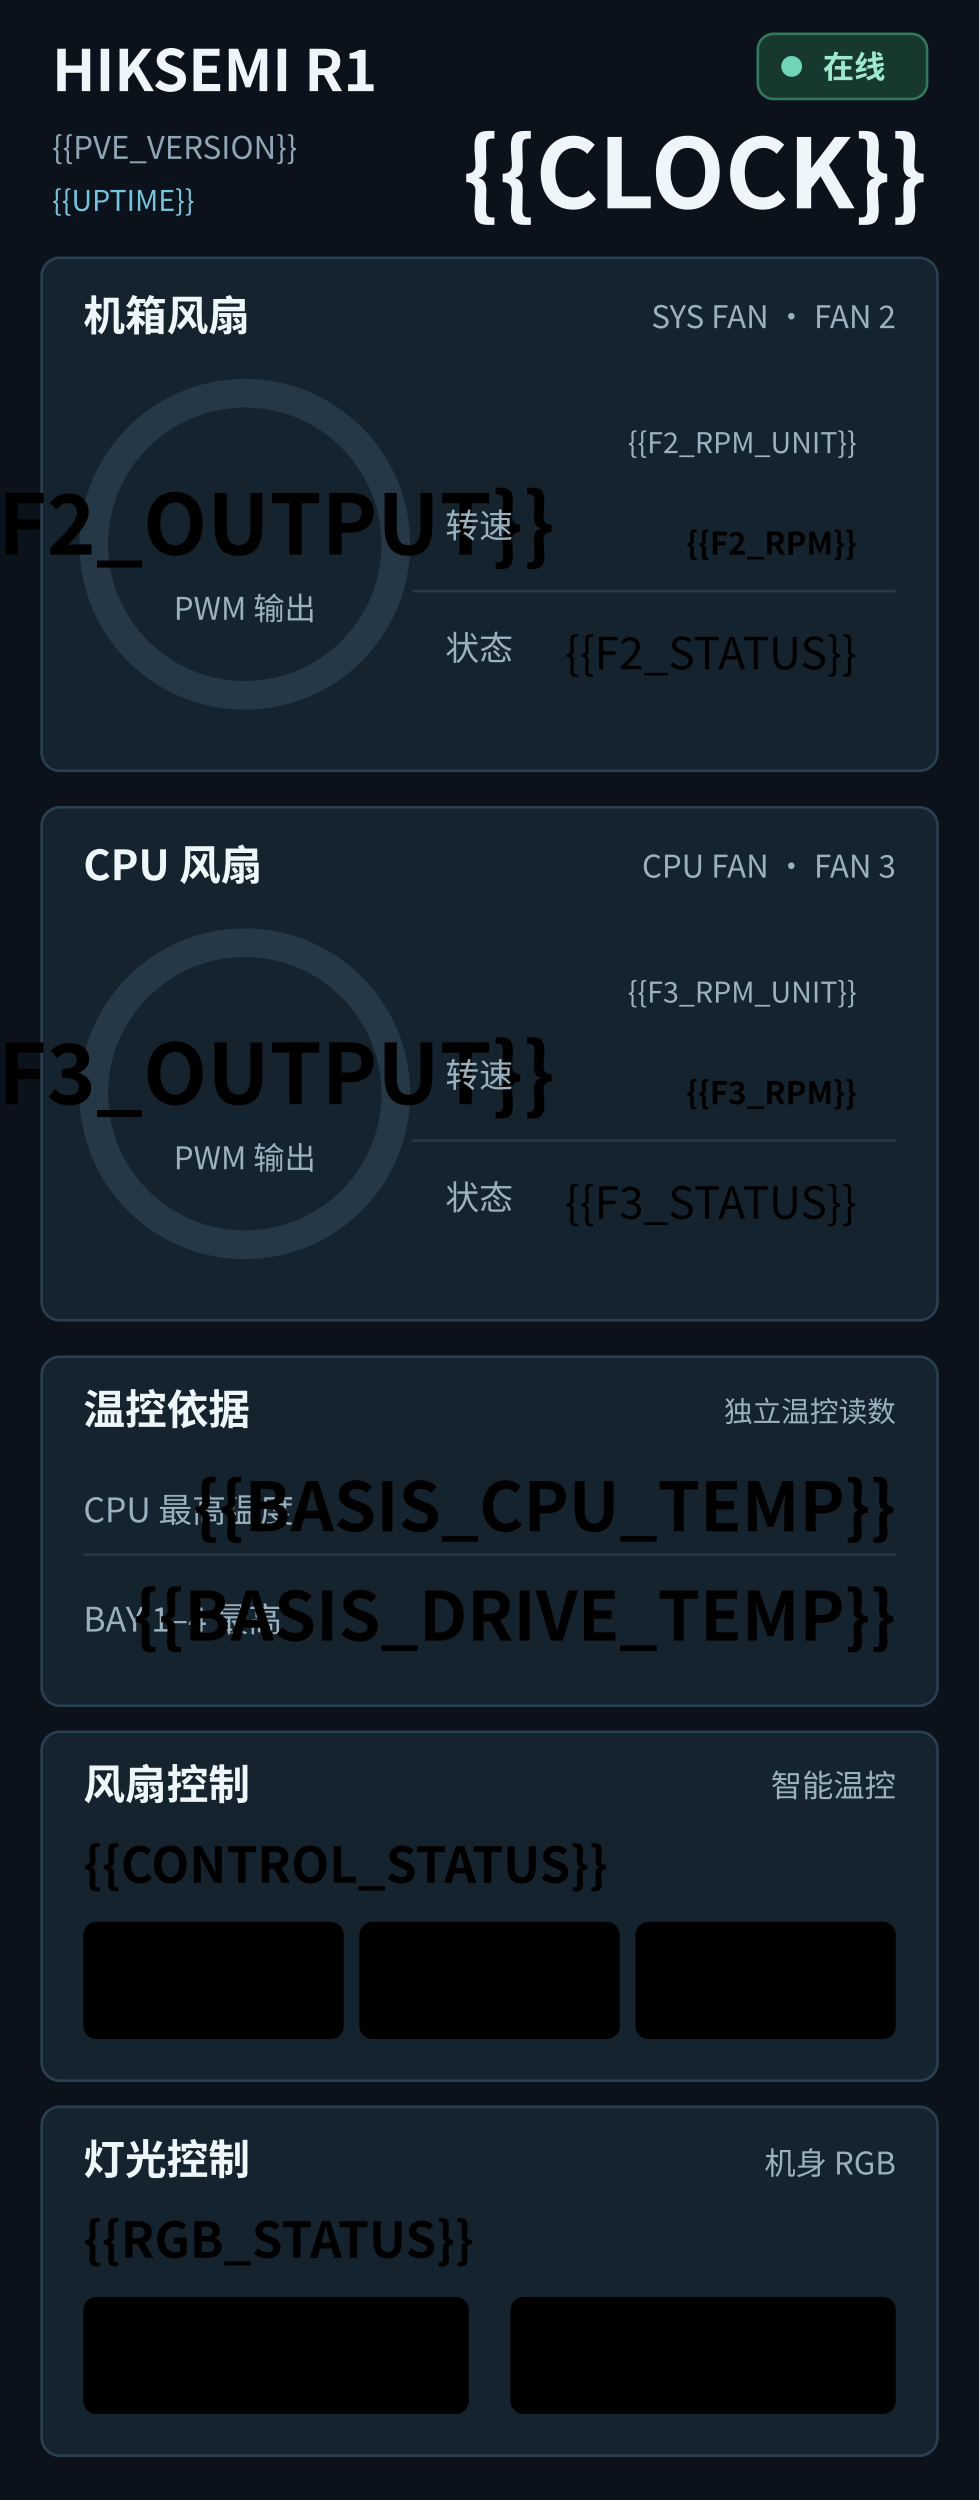
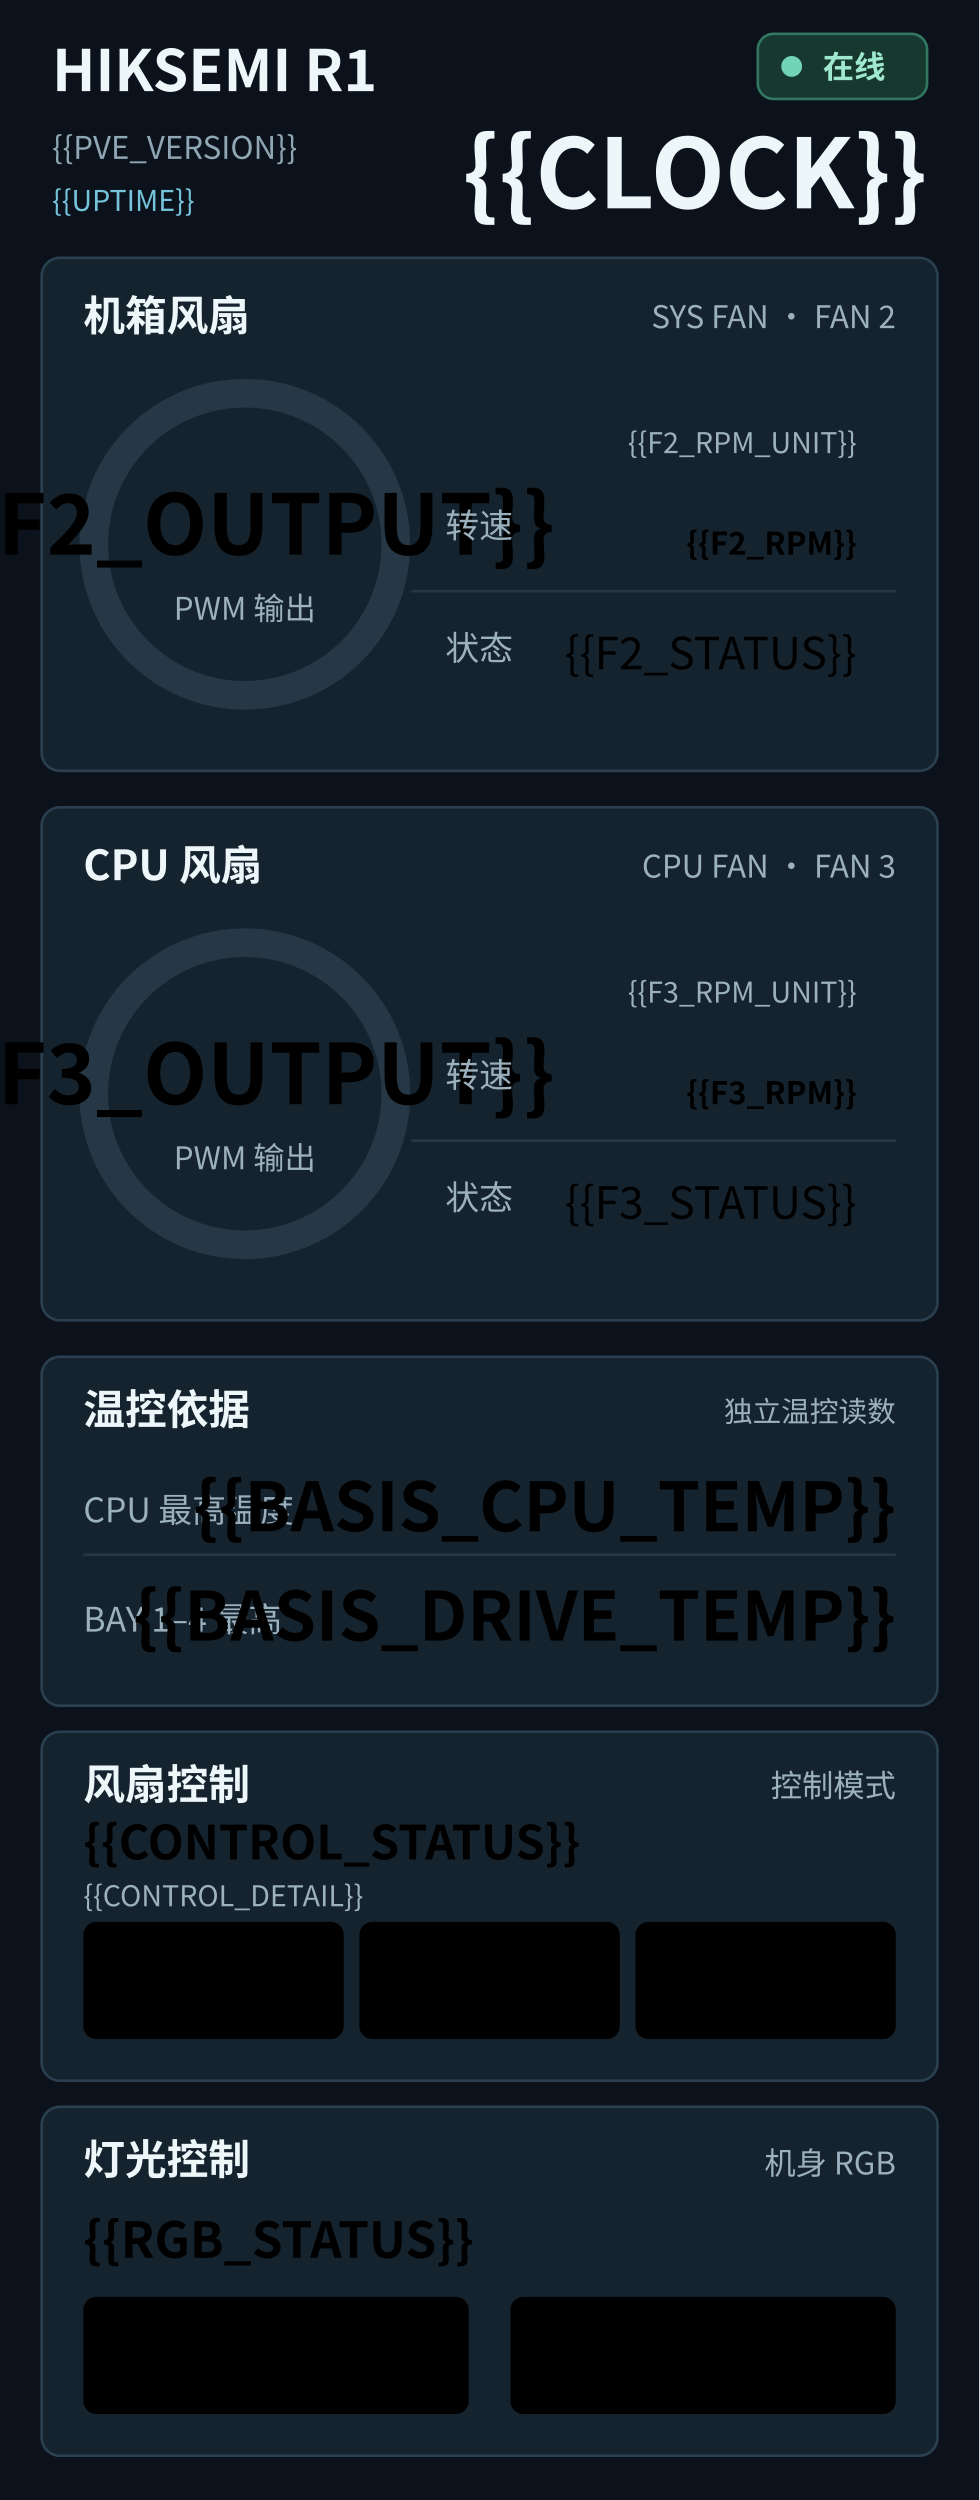
<svg xmlns="http://www.w3.org/2000/svg" width="376" height="960" viewBox="0 0 376 960">
  <rect width="376" height="960" fill="#0b121b" />
  <g font-family="PingFang SC, Noto Sans CJK SC, Arial, sans-serif">
    <text x="20" y="35" fill="#edf6f8" font-size="22" font-weight="700">HIKSEMI R1</text>
    <text x="20" y="61" fill="#8fa6b4" font-size="12">{{PVE_VERSION}}</text>
    <text x="20" y="81" fill="#75c4dc" font-size="11">{{UPTIME}}</text>
    <rect x="291" y="13" width="65" height="25" rx="6" fill="#17382f" stroke="#327861" stroke-width="1" />
    <circle cx="304" cy="25.5" r="4" fill="#71d4b7" />
    <text x="316" y="30" fill="#9ee8ce" font-size="12" font-weight="600">在线</text>
    <text x="356" y="80" fill="#edf6f8" font-size="37" font-weight="700" text-anchor="end">{{CLOCK}}</text>
    <rect x="16" y="99" width="344" height="197" rx="7" fill="#15232e" stroke="#2a4050" />
    <text x="32" y="127" fill="#edf6f8" font-size="16" font-weight="700">机箱风扇</text>
    <text x="344" y="126" fill="#9bb1be" font-size="12" text-anchor="end">SYS FAN · FAN 2</text>
    <circle cx="94" cy="209" r="58" fill="none" stroke="#263845" stroke-width="11" />
    <circle cx="94" cy="209" r="58" fill="none" stroke="{{F2_ARC_COLOR}}" stroke-width="11" stroke-linecap="round" stroke-dasharray="{{F2_ARC}} 364" transform="rotate(-90 94 209)" />
    <text x="94" y="213" fill="{{F2_OUTPUT_COLOR}}" font-size="32" font-weight="700" text-anchor="middle">{{F2_OUTPUT}}</text>
    <text x="94" y="238" fill="#9bb1be" font-size="12" text-anchor="middle">PWM 输出</text>
    <text x="171" y="202" fill="#9bb1be" font-size="13" dominant-baseline="middle">转速</text>
    <text x="329" y="174" fill="#9bb1be" font-size="11" text-anchor="end">{{F2_RPM_UNIT}}</text>
    <text x="329" y="213" fill="{{F2_RPM_COLOR}}" font-size="{{F2_RPM_FONT}}" font-weight="700" text-anchor="end">{{F2_RPM}}</text>
    <line x1="158" y1="227" x2="344" y2="227" stroke="#3a5260" stroke-opacity="0.45" stroke-width="1" />
    <text x="171" y="249" fill="#9bb1be" font-size="13" dominant-baseline="middle">状态</text>
    <text x="329" y="257" fill="{{F2_STATUS_COLOR}}" font-size="17" text-anchor="end">{{F2_STATUS}}</text>
    <rect x="16" y="310" width="344" height="197" rx="7" fill="#15232e" stroke="#2a4050" />
    <text x="32" y="338" fill="#edf6f8" font-size="16" font-weight="700">CPU 风扇</text>
    <text x="344" y="337" fill="#9bb1be" font-size="12" text-anchor="end">CPU FAN · FAN 3</text>
    <circle cx="94" cy="420" r="58" fill="none" stroke="#263845" stroke-width="11" />
    <circle cx="94" cy="420" r="58" fill="none" stroke="{{F3_ARC_COLOR}}" stroke-width="11" stroke-linecap="round" stroke-dasharray="{{F3_ARC}} 364" transform="rotate(-90 94 420)" />
    <text x="94" y="424" fill="{{F3_OUTPUT_COLOR}}" font-size="32" font-weight="700" text-anchor="middle">{{F3_OUTPUT}}</text>
    <text x="94" y="449" fill="#9bb1be" font-size="12" text-anchor="middle">PWM 输出</text>
    <text x="171" y="413" fill="#9bb1be" font-size="13" dominant-baseline="middle">转速</text>
    <text x="329" y="385" fill="#9bb1be" font-size="11" text-anchor="end">{{F3_RPM_UNIT}}</text>
    <text x="329" y="424" fill="{{F3_RPM_COLOR}}" font-size="{{F3_RPM_FONT}}" font-weight="700" text-anchor="end">{{F3_RPM}}</text>
    <line x1="158" y1="438" x2="344" y2="438" stroke="#3a5260" stroke-opacity="0.45" stroke-width="1" />
    <text x="171" y="460" fill="#9bb1be" font-size="13" dominant-baseline="middle">状态</text>
    <text x="329" y="468" fill="{{F3_STATUS_COLOR}}" font-size="17" text-anchor="end">{{F3_STATUS}}</text>
    <rect x="16" y="521" width="344" height="134" rx="7" fill="#15232e" stroke="#2a4050" />
    <text x="32" y="547" fill="#edf6f8" font-size="16" font-weight="700">温控依据</text>
    <text x="344" y="546" fill="#9bb1be" font-size="11" text-anchor="end">独立温控读数</text>
    <text x="32" y="580" fill="#9bb1be" font-size="13" dominant-baseline="middle">CPU 最高温度</text>
    <text x="344" y="588" fill="{{BASIS_CPU_COLOR}}" font-size="26" font-weight="700" text-anchor="end">{{BASIS_CPU_TEMP}}</text>
    <line x1="32" y1="597" x2="344" y2="597" stroke="#3a5260" stroke-opacity="0.45" stroke-width="1" />
    <text x="32" y="622" fill="#9bb1be" font-size="13" dominant-baseline="middle">BAY 1–4 最高</text>
    <text x="344" y="630" fill="{{BASIS_DRIVE_COLOR}}" font-size="26" font-weight="700" text-anchor="end">{{BASIS_DRIVE_TEMP}}</text>
    <rect x="16" y="665" width="344" height="134" rx="7" fill="#15232e" stroke="#2a4050" />
    <text x="32" y="691" fill="#edf6f8" font-size="16" font-weight="700">风扇控制</text>
-     <text x="344" y="690" fill="#9bb1be" font-size="12" text-anchor="end">智能温控</text>
-     <text x="32" y="723" fill="{{CONTROL_COLOR}}" font-size="19" font-weight="700">{{CONTROL_STATUS}}</text>
+     <text x="344" y="690" fill="#9bb1be" font-size="12" text-anchor="end">控制模式</text>
+     <text x="32" y="714" fill="{{CONTROL_COLOR}}" font-size="18" font-weight="700">{{CONTROL_STATUS}}</text>
+     <text x="32" y="732" fill="#9bb1be" font-size="11">{{CONTROL_DETAIL}}</text>
    <rect x="32" y="738" width="100" height="45" rx="5" fill="{{FULL_BUTTON_BG}}" />
    <text x="82" y="766" fill="{{FULL_BUTTON_FG}}" font-size="15" font-weight="700" text-anchor="middle">全速</text>
    <rect x="138" y="738" width="100" height="45" rx="5" fill="{{HIGH_BUTTON_BG}}" />
-     <text x="188" y="766" fill="{{HIGH_BUTTON_FG}}" font-size="15" font-weight="700" text-anchor="middle">高速</text>
+     <text x="188" y="766" fill="{{HIGH_BUTTON_FG}}" font-size="15" font-weight="700" text-anchor="middle">标准</text>
    <rect x="244" y="738" width="100" height="45" rx="5" fill="{{LOW_BUTTON_BG}}" />
-     <text x="294" y="766" fill="{{LOW_BUTTON_FG}}" font-size="15" font-weight="700" text-anchor="middle">低速</text>
+     <text x="294" y="766" fill="{{LOW_BUTTON_FG}}" font-size="15" font-weight="700" text-anchor="middle">静音</text>
    <rect x="16" y="809" width="344" height="134" rx="7" fill="#15232e" stroke="#2a4050" />
    <text x="32" y="835" fill="#edf6f8" font-size="16" font-weight="700">灯光控制</text>
    <text x="344" y="835" fill="#9bb1be" font-size="12" text-anchor="end">机身 RGB</text>
    <text x="32" y="867" fill="{{RGB_COLOR}}" font-size="19" font-weight="700">{{RGB_STATUS}}</text>
    <rect x="32" y="882" width="148" height="45" rx="5" fill="{{RGB_ON_BUTTON_BG}}" />
    <text x="106" y="910" fill="{{RGB_ON_BUTTON_FG}}" font-size="15" font-weight="700" text-anchor="middle">打开灯光</text>
    <rect x="196" y="882" width="148" height="45" rx="5" fill="{{RGB_OFF_BUTTON_BG}}" />
    <text x="270" y="910" fill="{{RGB_OFF_BUTTON_FG}}" font-size="15" font-weight="700" text-anchor="middle">关闭灯光</text>
  </g>
</svg>
